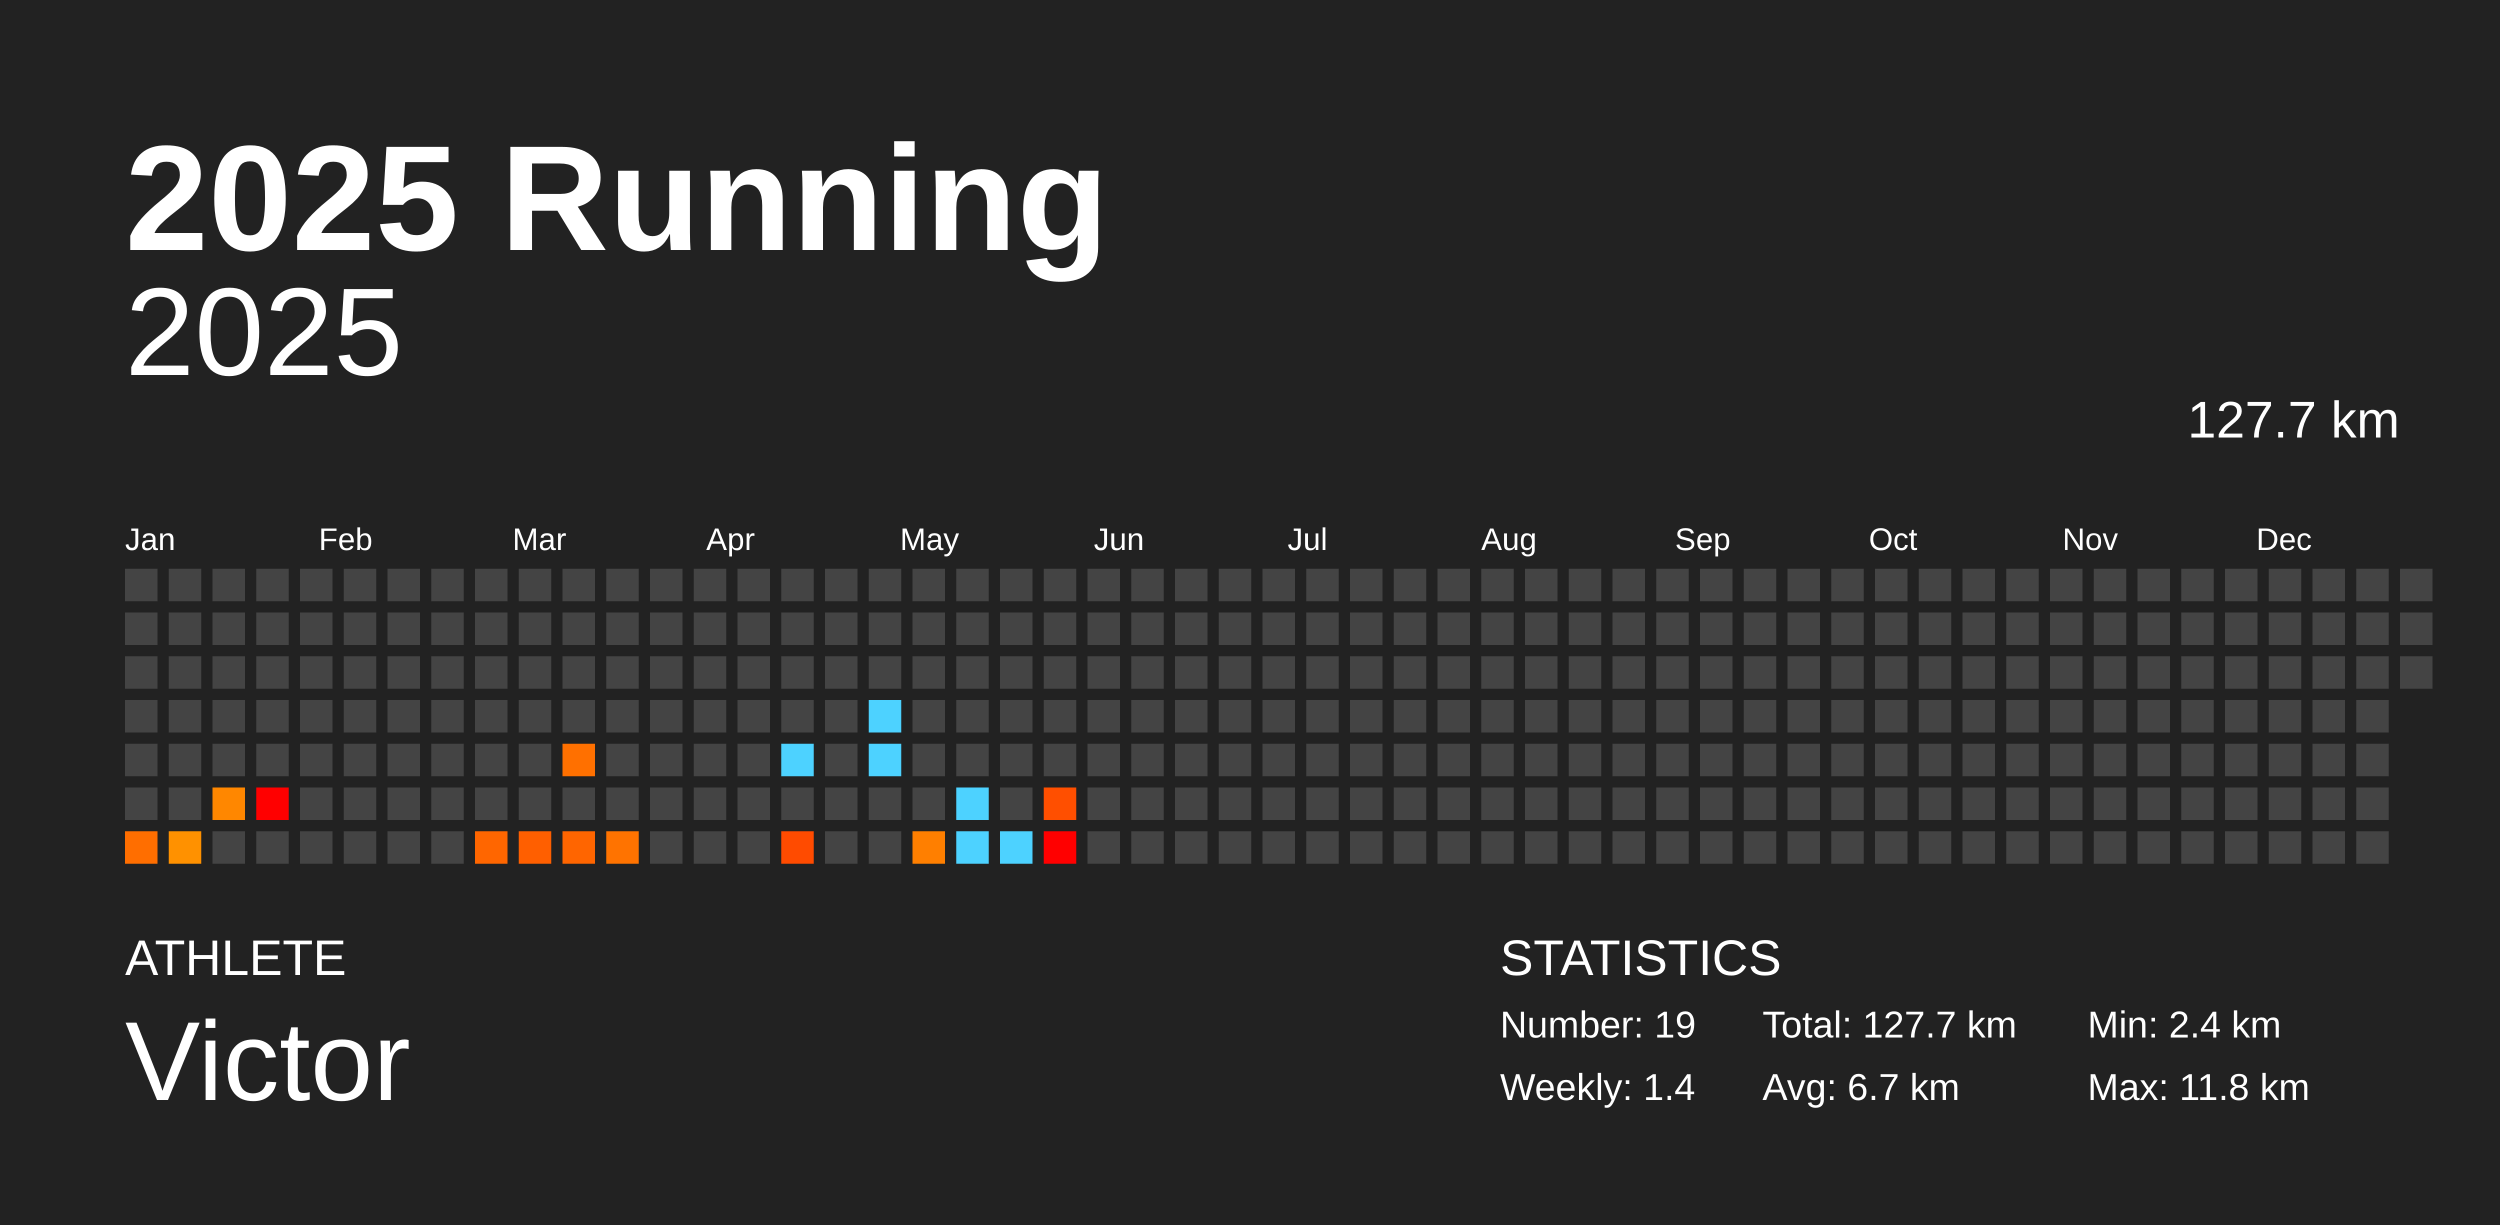
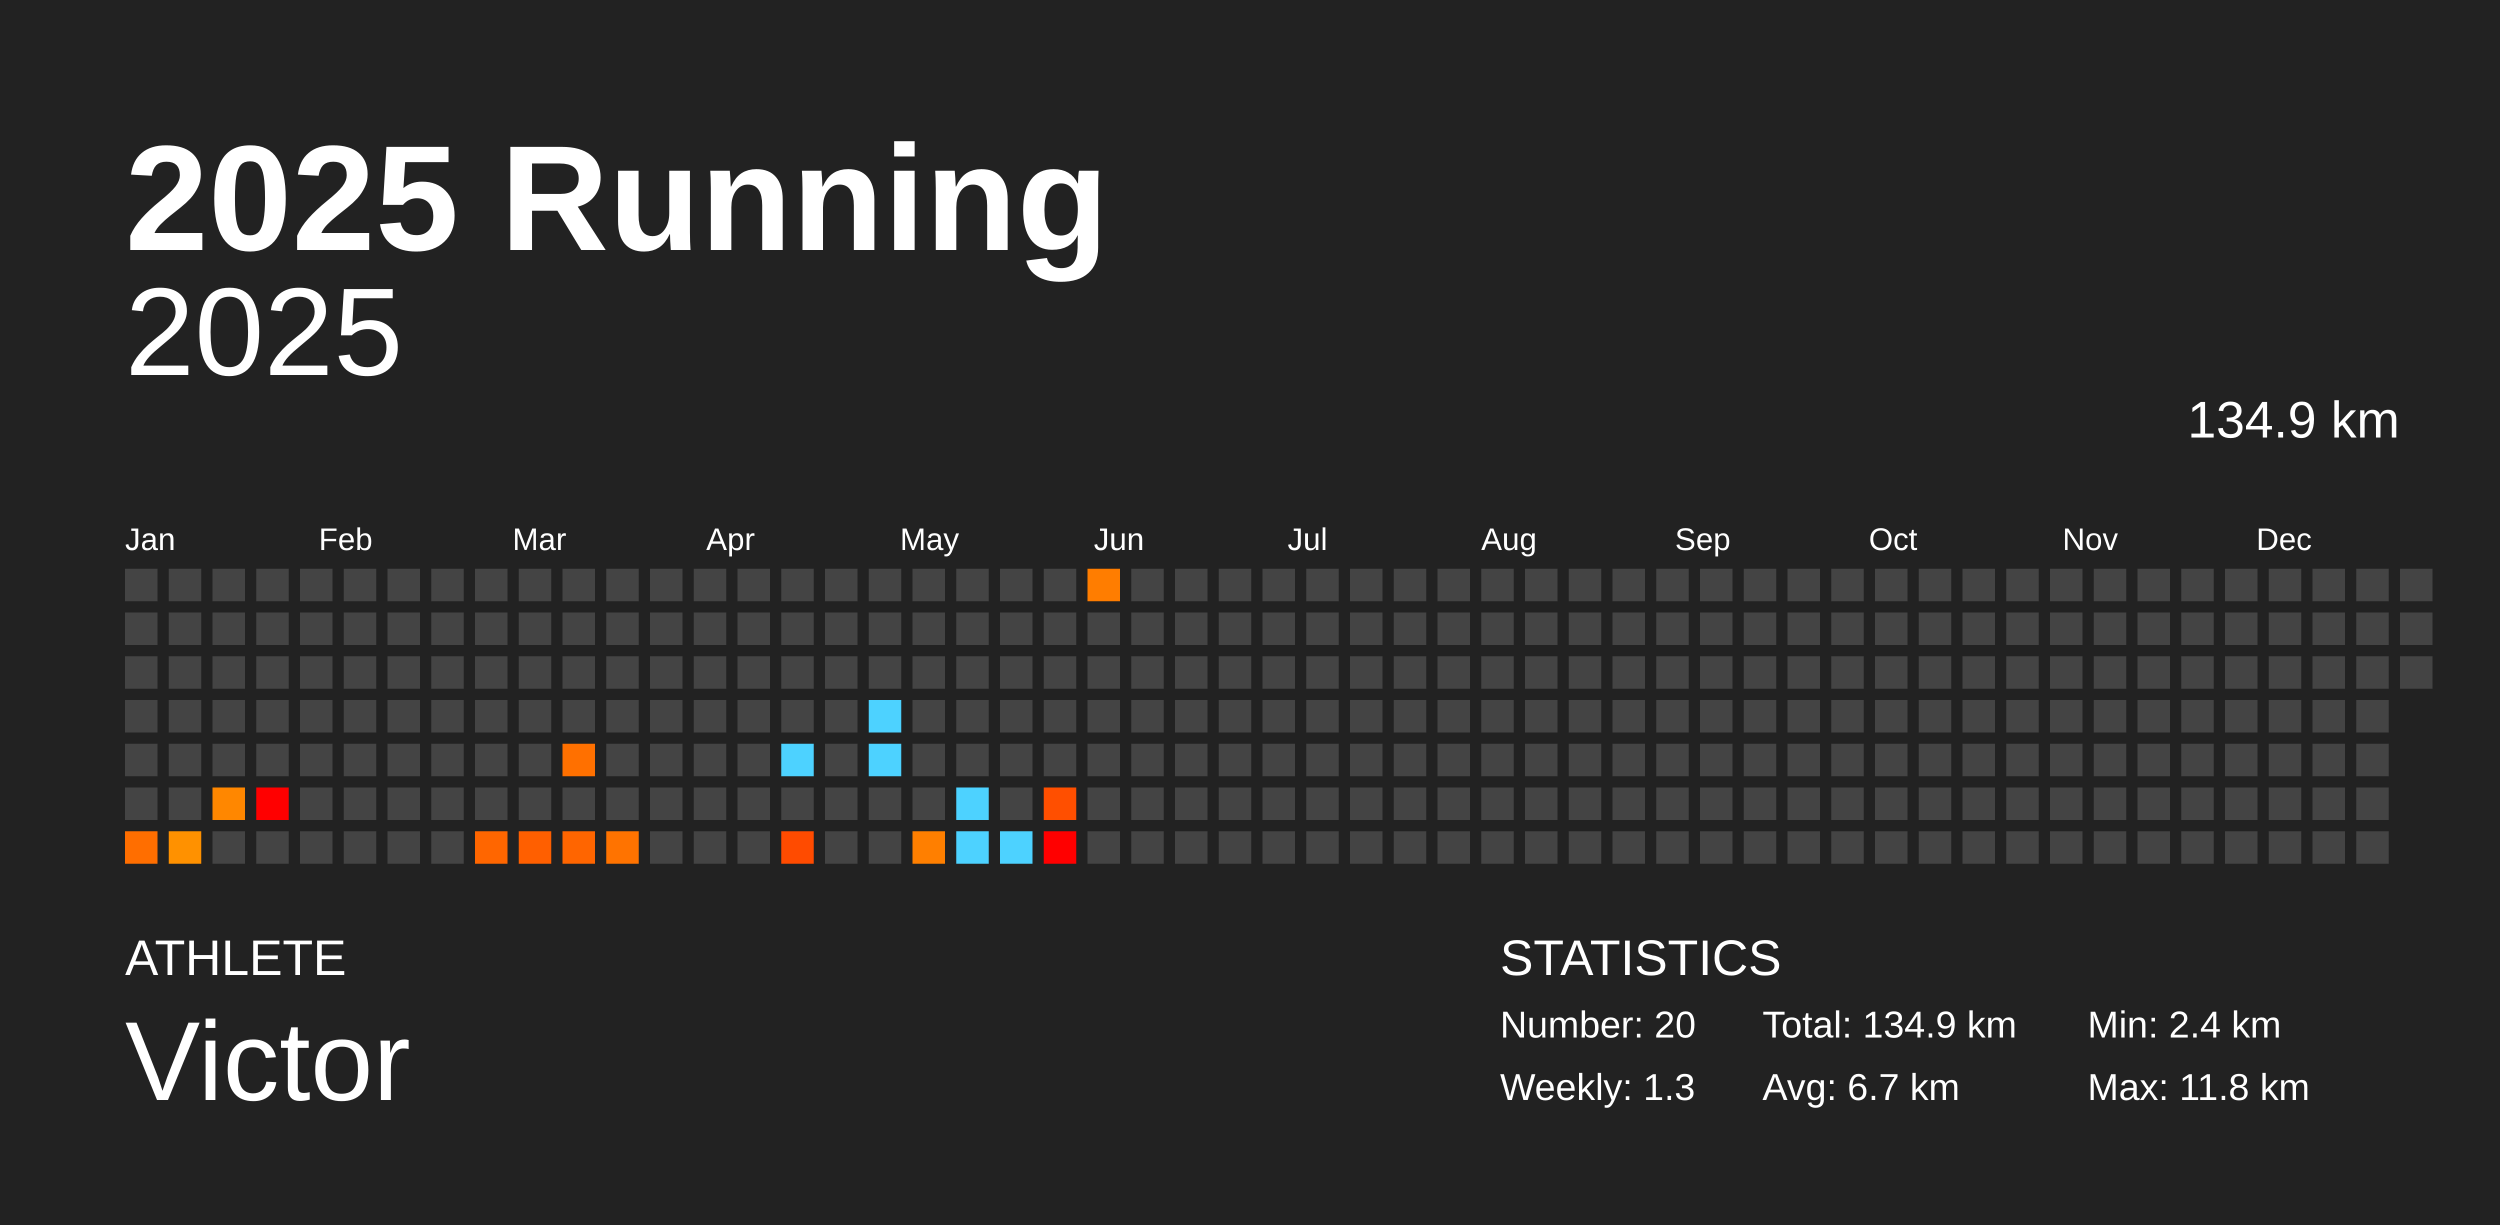
<svg xmlns="http://www.w3.org/2000/svg" baseProfile="full" height="98mm" version="1.1" viewBox="0,0,200,98" width="200mm">
  <defs />
  <rect fill="#222222" height="98" width="200" x="0" y="0" />
  <text fill="#FFFFFF" style="font-size:12px; font-family:Arial; font-weight:bold;" x="10" y="20">2025 Running</text>
  <text fill="#FFFFFF" style="font-size:4px; font-family:Arial" x="10" y="78">ATHLETE</text>
  <text fill="#FFFFFF" style="font-size:9px; font-family:Arial" x="10" y="88">Victor</text>
  <text fill="#FFFFFF" style="font-size:4px; font-family:Arial" x="120" y="78">STATISTICS</text>
-   <text fill="#FFFFFF" style="font-size:3px; font-family:Arial" x="120" y="83">Number: 19</text>
-   <text fill="#FFFFFF" style="font-size:3px; font-family:Arial" x="120" y="88">Weekly: 1.4</text>
-   <text fill="#FFFFFF" style="font-size:3px; font-family:Arial" x="141" y="83">Total: 127.7 km</text>
+   <text fill="#FFFFFF" style="font-size:3px; font-family:Arial" x="120" y="83">Number: 20</text>
+   <text fill="#FFFFFF" style="font-size:3px; font-family:Arial" x="120" y="88">Weekly: 1.3</text>
+   <text fill="#FFFFFF" style="font-size:3px; font-family:Arial" x="141" y="83">Total: 134.9 km</text>
  <text fill="#FFFFFF" style="font-size:3px; font-family:Arial" x="141" y="88">Avg: 6.7 km</text>
  <text fill="#FFFFFF" style="font-size:3px; font-family:Arial" x="167" y="83">Min: 2.4 km</text>
  <text fill="#FFFFFF" style="font-size:3px; font-family:Arial" x="167" y="88">Max: 11.8 km</text>
  <text alignment-baseline="hanging" fill="#FFFFFF" style="font-size:10.0px; font-family:Arial;" x="10" y="30">2025</text>
-   <text alignment-baseline="hanging" fill="#FFFFFF" style="font-size:4.125px; font-family:Arial;" x="175" y="35">127.7 km</text>
+   <text alignment-baseline="hanging" fill="#FFFFFF" style="font-size:4.125px; font-family:Arial;" x="175" y="35">134.9 km</text>
  <text fill="#FFFFFF" style="font-size:2.5px; font-family:Arial" x="10.0" y="44">Jan</text>
  <text fill="#FFFFFF" style="font-size:2.5px; font-family:Arial" x="25.5" y="44">Feb</text>
  <text fill="#FFFFFF" style="font-size:2.5px; font-family:Arial" x="41.0" y="44">Mar</text>
  <text fill="#FFFFFF" style="font-size:2.5px; font-family:Arial" x="56.5" y="44">Apr</text>
  <text fill="#FFFFFF" style="font-size:2.5px; font-family:Arial" x="72.0" y="44">May</text>
  <text fill="#FFFFFF" style="font-size:2.5px; font-family:Arial" x="87.5" y="44">Jun</text>
  <text fill="#FFFFFF" style="font-size:2.5px; font-family:Arial" x="103.0" y="44">Jul</text>
  <text fill="#FFFFFF" style="font-size:2.5px; font-family:Arial" x="118.5" y="44">Aug</text>
  <text fill="#FFFFFF" style="font-size:2.5px; font-family:Arial" x="134.0" y="44">Sep</text>
  <text fill="#FFFFFF" style="font-size:2.5px; font-family:Arial" x="149.5" y="44">Oct</text>
  <text fill="#FFFFFF" style="font-size:2.5px; font-family:Arial" x="165.0" y="44">Nov</text>
  <text fill="#FFFFFF" style="font-size:2.5px; font-family:Arial" x="180.5" y="44">Dec</text>
  <rect fill="#444444" height="2.6" width="2.6" x="10.0" y="45.5" />
  <rect fill="#444444" height="2.6" width="2.6" x="10.0" y="49.0" />
  <rect fill="#444444" height="2.6" width="2.6" x="10.0" y="52.5" />
  <rect fill="#444444" height="2.6" width="2.6" x="10.0" y="56.0" />
  <rect fill="#444444" height="2.6" width="2.6" x="10.0" y="59.5" />
  <rect fill="#444444" height="2.6" width="2.6" x="10.0" y="63.0" />
  <rect fill="#ff6e00" height="2.6" width="2.6" x="10.0" y="66.5" />
  <rect fill="#444444" height="2.6" width="2.6" x="13.5" y="45.5" />
  <rect fill="#444444" height="2.6" width="2.6" x="13.5" y="49.0" />
  <rect fill="#444444" height="2.6" width="2.6" x="13.5" y="52.5" />
  <rect fill="#444444" height="2.6" width="2.6" x="13.5" y="56.0" />
  <rect fill="#444444" height="2.6" width="2.6" x="13.5" y="59.5" />
  <rect fill="#444444" height="2.6" width="2.6" x="13.5" y="63.0" />
  <rect fill="#ff9100" height="2.6" width="2.6" x="13.5" y="66.5" />
  <rect fill="#444444" height="2.6" width="2.6" x="17.0" y="45.5" />
  <rect fill="#444444" height="2.6" width="2.6" x="17.0" y="49.0" />
  <rect fill="#444444" height="2.6" width="2.6" x="17.0" y="52.5" />
  <rect fill="#444444" height="2.6" width="2.6" x="17.0" y="56.0" />
  <rect fill="#444444" height="2.6" width="2.6" x="17.0" y="59.5" />
  <rect fill="#ff8700" height="2.6" width="2.6" x="17.0" y="63.0" />
  <rect fill="#444444" height="2.6" width="2.6" x="17.0" y="66.5" />
  <rect fill="#444444" height="2.6" width="2.6" x="20.5" y="45.5" />
  <rect fill="#444444" height="2.6" width="2.6" x="20.5" y="49.0" />
  <rect fill="#444444" height="2.6" width="2.6" x="20.5" y="52.5" />
  <rect fill="#444444" height="2.6" width="2.6" x="20.5" y="56.0" />
  <rect fill="#444444" height="2.6" width="2.6" x="20.5" y="59.5" />
  <rect fill="red" height="2.6" width="2.6" x="20.5" y="63.0" />
  <rect fill="#444444" height="2.6" width="2.6" x="20.5" y="66.5" />
  <rect fill="#444444" height="2.6" width="2.6" x="24.0" y="45.5" />
  <rect fill="#444444" height="2.6" width="2.6" x="24.0" y="49.0" />
  <rect fill="#444444" height="2.6" width="2.6" x="24.0" y="52.5" />
  <rect fill="#444444" height="2.6" width="2.6" x="24.0" y="56.0" />
  <rect fill="#444444" height="2.6" width="2.6" x="24.0" y="59.5" />
  <rect fill="#444444" height="2.6" width="2.6" x="24.0" y="63.0" />
  <rect fill="#444444" height="2.6" width="2.6" x="24.0" y="66.5" />
  <rect fill="#444444" height="2.6" width="2.6" x="27.5" y="45.5" />
  <rect fill="#444444" height="2.6" width="2.6" x="27.5" y="49.0" />
  <rect fill="#444444" height="2.6" width="2.6" x="27.5" y="52.5" />
  <rect fill="#444444" height="2.6" width="2.6" x="27.5" y="56.0" />
  <rect fill="#444444" height="2.6" width="2.6" x="27.5" y="59.5" />
  <rect fill="#444444" height="2.6" width="2.6" x="27.5" y="63.0" />
  <rect fill="#444444" height="2.6" width="2.6" x="27.5" y="66.5" />
  <rect fill="#444444" height="2.6" width="2.6" x="31.0" y="45.5" />
  <rect fill="#444444" height="2.6" width="2.6" x="31.0" y="49.0" />
  <rect fill="#444444" height="2.6" width="2.6" x="31.0" y="52.5" />
  <rect fill="#444444" height="2.6" width="2.6" x="31.0" y="56.0" />
  <rect fill="#444444" height="2.6" width="2.6" x="31.0" y="59.5" />
  <rect fill="#444444" height="2.6" width="2.6" x="31.0" y="63.0" />
  <rect fill="#444444" height="2.6" width="2.6" x="31.0" y="66.5" />
  <rect fill="#444444" height="2.6" width="2.6" x="34.5" y="45.5" />
  <rect fill="#444444" height="2.6" width="2.6" x="34.5" y="49.0" />
  <rect fill="#444444" height="2.6" width="2.6" x="34.5" y="52.5" />
  <rect fill="#444444" height="2.6" width="2.6" x="34.5" y="56.0" />
  <rect fill="#444444" height="2.6" width="2.6" x="34.5" y="59.5" />
  <rect fill="#444444" height="2.6" width="2.6" x="34.5" y="63.0" />
  <rect fill="#444444" height="2.6" width="2.6" x="34.5" y="66.5" />
  <rect fill="#444444" height="2.6" width="2.6" x="38.0" y="45.5" />
  <rect fill="#444444" height="2.6" width="2.6" x="38.0" y="49.0" />
  <rect fill="#444444" height="2.6" width="2.6" x="38.0" y="52.5" />
  <rect fill="#444444" height="2.6" width="2.6" x="38.0" y="56.0" />
  <rect fill="#444444" height="2.6" width="2.6" x="38.0" y="59.5" />
  <rect fill="#444444" height="2.6" width="2.6" x="38.0" y="63.0" />
  <rect fill="#ff6600" height="2.6" width="2.6" x="38.0" y="66.5" />
  <rect fill="#444444" height="2.6" width="2.6" x="41.5" y="45.5" />
  <rect fill="#444444" height="2.6" width="2.6" x="41.5" y="49.0" />
  <rect fill="#444444" height="2.6" width="2.6" x="41.5" y="52.5" />
  <rect fill="#444444" height="2.6" width="2.6" x="41.5" y="56.0" />
  <rect fill="#444444" height="2.6" width="2.6" x="41.5" y="59.5" />
  <rect fill="#444444" height="2.6" width="2.6" x="41.5" y="63.0" />
  <rect fill="#ff5f00" height="2.6" width="2.6" x="41.5" y="66.5" />
  <rect fill="#444444" height="2.6" width="2.6" x="45.0" y="45.5" />
  <rect fill="#444444" height="2.6" width="2.6" x="45.0" y="49.0" />
  <rect fill="#444444" height="2.6" width="2.6" x="45.0" y="52.5" />
  <rect fill="#444444" height="2.6" width="2.6" x="45.0" y="56.0" />
  <rect fill="#ff7000" height="2.6" width="2.6" x="45.0" y="59.5" />
  <rect fill="#444444" height="2.6" width="2.6" x="45.0" y="63.0" />
  <rect fill="#ff6500" height="2.6" width="2.6" x="45.0" y="66.5" />
  <rect fill="#444444" height="2.6" width="2.6" x="48.5" y="45.5" />
  <rect fill="#444444" height="2.6" width="2.6" x="48.5" y="49.0" />
  <rect fill="#444444" height="2.6" width="2.6" x="48.5" y="52.5" />
  <rect fill="#444444" height="2.6" width="2.6" x="48.5" y="56.0" />
  <rect fill="#444444" height="2.6" width="2.6" x="48.5" y="59.5" />
  <rect fill="#444444" height="2.6" width="2.6" x="48.5" y="63.0" />
  <rect fill="#ff7300" height="2.6" width="2.6" x="48.5" y="66.5" />
  <rect fill="#444444" height="2.6" width="2.6" x="52.0" y="45.5" />
  <rect fill="#444444" height="2.6" width="2.6" x="52.0" y="49.0" />
  <rect fill="#444444" height="2.6" width="2.6" x="52.0" y="52.5" />
  <rect fill="#444444" height="2.6" width="2.6" x="52.0" y="56.0" />
  <rect fill="#444444" height="2.6" width="2.6" x="52.0" y="59.5" />
  <rect fill="#444444" height="2.6" width="2.6" x="52.0" y="63.0" />
  <rect fill="#444444" height="2.6" width="2.6" x="52.0" y="66.5" />
  <rect fill="#444444" height="2.6" width="2.6" x="55.5" y="45.5" />
  <rect fill="#444444" height="2.6" width="2.6" x="55.5" y="49.0" />
  <rect fill="#444444" height="2.6" width="2.6" x="55.5" y="52.5" />
  <rect fill="#444444" height="2.6" width="2.6" x="55.5" y="56.0" />
  <rect fill="#444444" height="2.6" width="2.6" x="55.5" y="59.5" />
  <rect fill="#444444" height="2.6" width="2.6" x="55.5" y="63.0" />
  <rect fill="#444444" height="2.6" width="2.6" x="55.5" y="66.5" />
  <rect fill="#444444" height="2.6" width="2.6" x="59.0" y="45.5" />
  <rect fill="#444444" height="2.6" width="2.6" x="59.0" y="49.0" />
  <rect fill="#444444" height="2.6" width="2.6" x="59.0" y="52.5" />
  <rect fill="#444444" height="2.6" width="2.6" x="59.0" y="56.0" />
  <rect fill="#444444" height="2.6" width="2.6" x="59.0" y="59.5" />
  <rect fill="#444444" height="2.6" width="2.6" x="59.0" y="63.0" />
  <rect fill="#444444" height="2.6" width="2.6" x="59.0" y="66.5" />
  <rect fill="#444444" height="2.6" width="2.6" x="62.5" y="45.5" />
  <rect fill="#444444" height="2.6" width="2.6" x="62.5" y="49.0" />
  <rect fill="#444444" height="2.6" width="2.6" x="62.5" y="52.5" />
  <rect fill="#444444" height="2.6" width="2.6" x="62.5" y="56.0" />
  <rect fill="#4dd2ff" height="2.6" width="2.6" x="62.5" y="59.5" />
  <rect fill="#444444" height="2.6" width="2.6" x="62.5" y="63.0" />
  <rect fill="#ff4b00" height="2.6" width="2.6" x="62.5" y="66.5" />
  <rect fill="#444444" height="2.6" width="2.6" x="66.0" y="45.5" />
  <rect fill="#444444" height="2.6" width="2.6" x="66.0" y="49.0" />
  <rect fill="#444444" height="2.6" width="2.6" x="66.0" y="52.5" />
  <rect fill="#444444" height="2.6" width="2.6" x="66.0" y="56.0" />
  <rect fill="#444444" height="2.6" width="2.6" x="66.0" y="59.5" />
  <rect fill="#444444" height="2.6" width="2.6" x="66.0" y="63.0" />
  <rect fill="#444444" height="2.6" width="2.6" x="66.0" y="66.5" />
  <rect fill="#444444" height="2.6" width="2.6" x="69.5" y="45.5" />
  <rect fill="#444444" height="2.6" width="2.6" x="69.5" y="49.0" />
  <rect fill="#444444" height="2.6" width="2.6" x="69.5" y="52.5" />
  <rect fill="#4dd2ff" height="2.6" width="2.6" x="69.5" y="56.0" />
  <rect fill="#4dd2ff" height="2.6" width="2.6" x="69.5" y="59.5" />
  <rect fill="#444444" height="2.6" width="2.6" x="69.5" y="63.0" />
  <rect fill="#444444" height="2.6" width="2.6" x="69.5" y="66.5" />
  <rect fill="#444444" height="2.6" width="2.6" x="73.0" y="45.5" />
  <rect fill="#444444" height="2.6" width="2.6" x="73.0" y="49.0" />
  <rect fill="#444444" height="2.6" width="2.6" x="73.0" y="52.5" />
  <rect fill="#444444" height="2.6" width="2.6" x="73.0" y="56.0" />
  <rect fill="#444444" height="2.6" width="2.6" x="73.0" y="59.5" />
  <rect fill="#444444" height="2.6" width="2.6" x="73.0" y="63.0" />
  <rect fill="#ff7f00" height="2.6" width="2.6" x="73.0" y="66.5" />
  <rect fill="#444444" height="2.6" width="2.6" x="76.5" y="45.5" />
  <rect fill="#444444" height="2.6" width="2.6" x="76.5" y="49.0" />
  <rect fill="#444444" height="2.6" width="2.6" x="76.5" y="52.5" />
  <rect fill="#444444" height="2.6" width="2.6" x="76.5" y="56.0" />
  <rect fill="#444444" height="2.6" width="2.6" x="76.5" y="59.5" />
  <rect fill="#4dd2ff" height="2.6" width="2.6" x="76.5" y="63.0" />
  <rect fill="#4dd2ff" height="2.6" width="2.6" x="76.5" y="66.5" />
  <rect fill="#444444" height="2.6" width="2.6" x="80.0" y="45.5" />
  <rect fill="#444444" height="2.6" width="2.6" x="80.0" y="49.0" />
  <rect fill="#444444" height="2.6" width="2.6" x="80.0" y="52.5" />
  <rect fill="#444444" height="2.6" width="2.6" x="80.0" y="56.0" />
  <rect fill="#444444" height="2.6" width="2.6" x="80.0" y="59.5" />
  <rect fill="#444444" height="2.6" width="2.6" x="80.0" y="63.0" />
  <rect fill="#4dd2ff" height="2.6" width="2.6" x="80.0" y="66.5" />
  <rect fill="#444444" height="2.6" width="2.6" x="83.5" y="45.5" />
  <rect fill="#444444" height="2.6" width="2.6" x="83.5" y="49.0" />
  <rect fill="#444444" height="2.6" width="2.6" x="83.5" y="52.5" />
  <rect fill="#444444" height="2.6" width="2.6" x="83.5" y="56.0" />
  <rect fill="#444444" height="2.6" width="2.6" x="83.5" y="59.5" />
  <rect fill="#ff4f00" height="2.6" width="2.6" x="83.5" y="63.0" />
  <rect fill="red" height="2.6" width="2.6" x="83.5" y="66.5" />
-   <rect fill="#444444" height="2.6" width="2.6" x="87.0" y="45.5" />
+   <rect fill="#ff7d00" height="2.6" width="2.6" x="87.0" y="45.5" />
  <rect fill="#444444" height="2.6" width="2.6" x="87.0" y="49.0" />
  <rect fill="#444444" height="2.6" width="2.6" x="87.0" y="52.5" />
  <rect fill="#444444" height="2.6" width="2.6" x="87.0" y="56.0" />
  <rect fill="#444444" height="2.6" width="2.6" x="87.0" y="59.5" />
  <rect fill="#444444" height="2.6" width="2.6" x="87.0" y="63.0" />
  <rect fill="#444444" height="2.6" width="2.6" x="87.0" y="66.5" />
  <rect fill="#444444" height="2.6" width="2.6" x="90.5" y="45.5" />
  <rect fill="#444444" height="2.6" width="2.6" x="90.5" y="49.0" />
  <rect fill="#444444" height="2.6" width="2.6" x="90.5" y="52.5" />
  <rect fill="#444444" height="2.6" width="2.6" x="90.5" y="56.0" />
  <rect fill="#444444" height="2.6" width="2.6" x="90.5" y="59.5" />
  <rect fill="#444444" height="2.6" width="2.6" x="90.5" y="63.0" />
  <rect fill="#444444" height="2.6" width="2.6" x="90.5" y="66.5" />
  <rect fill="#444444" height="2.6" width="2.6" x="94.0" y="45.5" />
  <rect fill="#444444" height="2.6" width="2.6" x="94.0" y="49.0" />
  <rect fill="#444444" height="2.6" width="2.6" x="94.0" y="52.5" />
  <rect fill="#444444" height="2.6" width="2.6" x="94.0" y="56.0" />
  <rect fill="#444444" height="2.6" width="2.6" x="94.0" y="59.5" />
  <rect fill="#444444" height="2.6" width="2.6" x="94.0" y="63.0" />
  <rect fill="#444444" height="2.6" width="2.6" x="94.0" y="66.5" />
  <rect fill="#444444" height="2.6" width="2.6" x="97.5" y="45.5" />
  <rect fill="#444444" height="2.6" width="2.6" x="97.5" y="49.0" />
  <rect fill="#444444" height="2.6" width="2.6" x="97.5" y="52.5" />
  <rect fill="#444444" height="2.6" width="2.6" x="97.5" y="56.0" />
  <rect fill="#444444" height="2.6" width="2.6" x="97.5" y="59.5" />
  <rect fill="#444444" height="2.6" width="2.6" x="97.5" y="63.0" />
  <rect fill="#444444" height="2.6" width="2.6" x="97.5" y="66.5" />
  <rect fill="#444444" height="2.6" width="2.6" x="101.0" y="45.5" />
  <rect fill="#444444" height="2.6" width="2.6" x="101.0" y="49.0" />
  <rect fill="#444444" height="2.6" width="2.6" x="101.0" y="52.5" />
  <rect fill="#444444" height="2.6" width="2.6" x="101.0" y="56.0" />
  <rect fill="#444444" height="2.6" width="2.6" x="101.0" y="59.5" />
  <rect fill="#444444" height="2.6" width="2.6" x="101.0" y="63.0" />
  <rect fill="#444444" height="2.6" width="2.6" x="101.0" y="66.5" />
  <rect fill="#444444" height="2.6" width="2.6" x="104.5" y="45.5" />
  <rect fill="#444444" height="2.6" width="2.6" x="104.5" y="49.0" />
  <rect fill="#444444" height="2.6" width="2.6" x="104.5" y="52.5" />
  <rect fill="#444444" height="2.6" width="2.6" x="104.5" y="56.0" />
  <rect fill="#444444" height="2.6" width="2.6" x="104.5" y="59.5" />
  <rect fill="#444444" height="2.6" width="2.6" x="104.5" y="63.0" />
  <rect fill="#444444" height="2.6" width="2.6" x="104.5" y="66.5" />
  <rect fill="#444444" height="2.6" width="2.6" x="108.0" y="45.5" />
  <rect fill="#444444" height="2.6" width="2.6" x="108.0" y="49.0" />
  <rect fill="#444444" height="2.6" width="2.6" x="108.0" y="52.5" />
  <rect fill="#444444" height="2.6" width="2.6" x="108.0" y="56.0" />
  <rect fill="#444444" height="2.6" width="2.6" x="108.0" y="59.5" />
  <rect fill="#444444" height="2.6" width="2.6" x="108.0" y="63.0" />
  <rect fill="#444444" height="2.6" width="2.6" x="108.0" y="66.5" />
  <rect fill="#444444" height="2.6" width="2.6" x="111.5" y="45.5" />
  <rect fill="#444444" height="2.6" width="2.6" x="111.5" y="49.0" />
  <rect fill="#444444" height="2.6" width="2.6" x="111.5" y="52.5" />
  <rect fill="#444444" height="2.6" width="2.6" x="111.5" y="56.0" />
  <rect fill="#444444" height="2.6" width="2.6" x="111.5" y="59.5" />
  <rect fill="#444444" height="2.6" width="2.6" x="111.5" y="63.0" />
  <rect fill="#444444" height="2.6" width="2.6" x="111.5" y="66.5" />
  <rect fill="#444444" height="2.6" width="2.6" x="115.0" y="45.5" />
  <rect fill="#444444" height="2.6" width="2.6" x="115.0" y="49.0" />
  <rect fill="#444444" height="2.6" width="2.6" x="115.0" y="52.5" />
  <rect fill="#444444" height="2.6" width="2.6" x="115.0" y="56.0" />
  <rect fill="#444444" height="2.6" width="2.6" x="115.0" y="59.5" />
  <rect fill="#444444" height="2.6" width="2.6" x="115.0" y="63.0" />
  <rect fill="#444444" height="2.6" width="2.6" x="115.0" y="66.5" />
  <rect fill="#444444" height="2.6" width="2.6" x="118.5" y="45.5" />
  <rect fill="#444444" height="2.6" width="2.6" x="118.5" y="49.0" />
  <rect fill="#444444" height="2.6" width="2.6" x="118.5" y="52.5" />
  <rect fill="#444444" height="2.6" width="2.6" x="118.5" y="56.0" />
  <rect fill="#444444" height="2.6" width="2.6" x="118.5" y="59.5" />
  <rect fill="#444444" height="2.6" width="2.6" x="118.5" y="63.0" />
  <rect fill="#444444" height="2.6" width="2.6" x="118.5" y="66.5" />
  <rect fill="#444444" height="2.6" width="2.6" x="122.0" y="45.5" />
  <rect fill="#444444" height="2.6" width="2.6" x="122.0" y="49.0" />
  <rect fill="#444444" height="2.6" width="2.6" x="122.0" y="52.5" />
  <rect fill="#444444" height="2.6" width="2.6" x="122.0" y="56.0" />
  <rect fill="#444444" height="2.6" width="2.6" x="122.0" y="59.5" />
  <rect fill="#444444" height="2.6" width="2.6" x="122.0" y="63.0" />
  <rect fill="#444444" height="2.6" width="2.6" x="122.0" y="66.5" />
  <rect fill="#444444" height="2.6" width="2.6" x="125.5" y="45.5" />
  <rect fill="#444444" height="2.6" width="2.6" x="125.5" y="49.0" />
  <rect fill="#444444" height="2.6" width="2.6" x="125.5" y="52.5" />
  <rect fill="#444444" height="2.6" width="2.6" x="125.5" y="56.0" />
  <rect fill="#444444" height="2.6" width="2.6" x="125.5" y="59.5" />
  <rect fill="#444444" height="2.6" width="2.6" x="125.5" y="63.0" />
  <rect fill="#444444" height="2.6" width="2.6" x="125.5" y="66.5" />
  <rect fill="#444444" height="2.6" width="2.6" x="129.0" y="45.5" />
  <rect fill="#444444" height="2.6" width="2.6" x="129.0" y="49.0" />
  <rect fill="#444444" height="2.6" width="2.6" x="129.0" y="52.5" />
  <rect fill="#444444" height="2.6" width="2.6" x="129.0" y="56.0" />
  <rect fill="#444444" height="2.6" width="2.6" x="129.0" y="59.5" />
  <rect fill="#444444" height="2.6" width="2.6" x="129.0" y="63.0" />
  <rect fill="#444444" height="2.6" width="2.6" x="129.0" y="66.5" />
  <rect fill="#444444" height="2.6" width="2.6" x="132.5" y="45.5" />
  <rect fill="#444444" height="2.6" width="2.6" x="132.5" y="49.0" />
  <rect fill="#444444" height="2.6" width="2.6" x="132.5" y="52.5" />
  <rect fill="#444444" height="2.6" width="2.6" x="132.5" y="56.0" />
  <rect fill="#444444" height="2.6" width="2.6" x="132.5" y="59.5" />
  <rect fill="#444444" height="2.6" width="2.6" x="132.5" y="63.0" />
  <rect fill="#444444" height="2.6" width="2.6" x="132.5" y="66.5" />
  <rect fill="#444444" height="2.6" width="2.6" x="136.0" y="45.5" />
  <rect fill="#444444" height="2.6" width="2.6" x="136.0" y="49.0" />
  <rect fill="#444444" height="2.6" width="2.6" x="136.0" y="52.5" />
  <rect fill="#444444" height="2.6" width="2.6" x="136.0" y="56.0" />
  <rect fill="#444444" height="2.6" width="2.6" x="136.0" y="59.5" />
  <rect fill="#444444" height="2.6" width="2.6" x="136.0" y="63.0" />
  <rect fill="#444444" height="2.6" width="2.6" x="136.0" y="66.5" />
  <rect fill="#444444" height="2.6" width="2.6" x="139.5" y="45.5" />
  <rect fill="#444444" height="2.6" width="2.6" x="139.5" y="49.0" />
  <rect fill="#444444" height="2.6" width="2.6" x="139.5" y="52.5" />
  <rect fill="#444444" height="2.6" width="2.6" x="139.5" y="56.0" />
  <rect fill="#444444" height="2.6" width="2.6" x="139.5" y="59.5" />
  <rect fill="#444444" height="2.6" width="2.6" x="139.5" y="63.0" />
  <rect fill="#444444" height="2.6" width="2.6" x="139.5" y="66.5" />
  <rect fill="#444444" height="2.6" width="2.6" x="143.0" y="45.5" />
  <rect fill="#444444" height="2.6" width="2.6" x="143.0" y="49.0" />
  <rect fill="#444444" height="2.6" width="2.6" x="143.0" y="52.5" />
  <rect fill="#444444" height="2.6" width="2.6" x="143.0" y="56.0" />
  <rect fill="#444444" height="2.6" width="2.6" x="143.0" y="59.5" />
  <rect fill="#444444" height="2.6" width="2.6" x="143.0" y="63.0" />
  <rect fill="#444444" height="2.6" width="2.6" x="143.0" y="66.5" />
  <rect fill="#444444" height="2.6" width="2.6" x="146.5" y="45.5" />
  <rect fill="#444444" height="2.6" width="2.6" x="146.5" y="49.0" />
  <rect fill="#444444" height="2.6" width="2.6" x="146.5" y="52.5" />
  <rect fill="#444444" height="2.6" width="2.6" x="146.5" y="56.0" />
  <rect fill="#444444" height="2.6" width="2.6" x="146.5" y="59.5" />
  <rect fill="#444444" height="2.6" width="2.6" x="146.5" y="63.0" />
  <rect fill="#444444" height="2.6" width="2.6" x="146.5" y="66.5" />
  <rect fill="#444444" height="2.6" width="2.6" x="150.0" y="45.5" />
  <rect fill="#444444" height="2.6" width="2.6" x="150.0" y="49.0" />
  <rect fill="#444444" height="2.6" width="2.6" x="150.0" y="52.5" />
  <rect fill="#444444" height="2.6" width="2.6" x="150.0" y="56.0" />
  <rect fill="#444444" height="2.6" width="2.6" x="150.0" y="59.5" />
  <rect fill="#444444" height="2.6" width="2.6" x="150.0" y="63.0" />
  <rect fill="#444444" height="2.6" width="2.6" x="150.0" y="66.5" />
  <rect fill="#444444" height="2.6" width="2.6" x="153.5" y="45.5" />
  <rect fill="#444444" height="2.6" width="2.6" x="153.5" y="49.0" />
  <rect fill="#444444" height="2.6" width="2.6" x="153.5" y="52.5" />
  <rect fill="#444444" height="2.6" width="2.6" x="153.5" y="56.0" />
  <rect fill="#444444" height="2.6" width="2.6" x="153.5" y="59.5" />
  <rect fill="#444444" height="2.6" width="2.6" x="153.5" y="63.0" />
  <rect fill="#444444" height="2.6" width="2.6" x="153.5" y="66.5" />
  <rect fill="#444444" height="2.6" width="2.6" x="157.0" y="45.5" />
  <rect fill="#444444" height="2.6" width="2.6" x="157.0" y="49.0" />
  <rect fill="#444444" height="2.6" width="2.6" x="157.0" y="52.5" />
  <rect fill="#444444" height="2.6" width="2.6" x="157.0" y="56.0" />
  <rect fill="#444444" height="2.6" width="2.6" x="157.0" y="59.5" />
  <rect fill="#444444" height="2.6" width="2.6" x="157.0" y="63.0" />
  <rect fill="#444444" height="2.6" width="2.6" x="157.0" y="66.5" />
  <rect fill="#444444" height="2.6" width="2.6" x="160.5" y="45.5" />
  <rect fill="#444444" height="2.6" width="2.6" x="160.5" y="49.0" />
  <rect fill="#444444" height="2.6" width="2.6" x="160.5" y="52.5" />
  <rect fill="#444444" height="2.6" width="2.6" x="160.5" y="56.0" />
  <rect fill="#444444" height="2.6" width="2.6" x="160.5" y="59.5" />
  <rect fill="#444444" height="2.6" width="2.6" x="160.5" y="63.0" />
  <rect fill="#444444" height="2.6" width="2.6" x="160.5" y="66.5" />
  <rect fill="#444444" height="2.6" width="2.6" x="164.0" y="45.5" />
  <rect fill="#444444" height="2.6" width="2.6" x="164.0" y="49.0" />
  <rect fill="#444444" height="2.6" width="2.6" x="164.0" y="52.5" />
  <rect fill="#444444" height="2.6" width="2.6" x="164.0" y="56.0" />
  <rect fill="#444444" height="2.6" width="2.6" x="164.0" y="59.5" />
  <rect fill="#444444" height="2.6" width="2.6" x="164.0" y="63.0" />
  <rect fill="#444444" height="2.6" width="2.6" x="164.0" y="66.5" />
  <rect fill="#444444" height="2.6" width="2.6" x="167.5" y="45.5" />
  <rect fill="#444444" height="2.6" width="2.6" x="167.5" y="49.0" />
  <rect fill="#444444" height="2.6" width="2.6" x="167.5" y="52.5" />
  <rect fill="#444444" height="2.6" width="2.6" x="167.5" y="56.0" />
  <rect fill="#444444" height="2.6" width="2.6" x="167.5" y="59.5" />
  <rect fill="#444444" height="2.6" width="2.6" x="167.5" y="63.0" />
  <rect fill="#444444" height="2.6" width="2.6" x="167.5" y="66.5" />
  <rect fill="#444444" height="2.6" width="2.6" x="171.0" y="45.5" />
  <rect fill="#444444" height="2.6" width="2.6" x="171.0" y="49.0" />
  <rect fill="#444444" height="2.6" width="2.6" x="171.0" y="52.5" />
  <rect fill="#444444" height="2.6" width="2.6" x="171.0" y="56.0" />
  <rect fill="#444444" height="2.6" width="2.6" x="171.0" y="59.5" />
  <rect fill="#444444" height="2.6" width="2.6" x="171.0" y="63.0" />
  <rect fill="#444444" height="2.6" width="2.6" x="171.0" y="66.5" />
  <rect fill="#444444" height="2.6" width="2.6" x="174.5" y="45.5" />
  <rect fill="#444444" height="2.6" width="2.6" x="174.5" y="49.0" />
  <rect fill="#444444" height="2.6" width="2.6" x="174.5" y="52.5" />
  <rect fill="#444444" height="2.6" width="2.6" x="174.5" y="56.0" />
  <rect fill="#444444" height="2.6" width="2.6" x="174.5" y="59.5" />
  <rect fill="#444444" height="2.6" width="2.6" x="174.5" y="63.0" />
  <rect fill="#444444" height="2.6" width="2.6" x="174.5" y="66.5" />
  <rect fill="#444444" height="2.6" width="2.6" x="178.0" y="45.5" />
  <rect fill="#444444" height="2.6" width="2.6" x="178.0" y="49.0" />
  <rect fill="#444444" height="2.6" width="2.6" x="178.0" y="52.5" />
  <rect fill="#444444" height="2.6" width="2.6" x="178.0" y="56.0" />
  <rect fill="#444444" height="2.6" width="2.6" x="178.0" y="59.5" />
  <rect fill="#444444" height="2.6" width="2.6" x="178.0" y="63.0" />
  <rect fill="#444444" height="2.6" width="2.6" x="178.0" y="66.5" />
  <rect fill="#444444" height="2.6" width="2.6" x="181.5" y="45.5" />
  <rect fill="#444444" height="2.6" width="2.6" x="181.5" y="49.0" />
  <rect fill="#444444" height="2.6" width="2.6" x="181.5" y="52.5" />
  <rect fill="#444444" height="2.6" width="2.6" x="181.5" y="56.0" />
  <rect fill="#444444" height="2.6" width="2.6" x="181.5" y="59.5" />
  <rect fill="#444444" height="2.6" width="2.6" x="181.5" y="63.0" />
  <rect fill="#444444" height="2.6" width="2.6" x="181.5" y="66.5" />
  <rect fill="#444444" height="2.6" width="2.6" x="185.0" y="45.5" />
  <rect fill="#444444" height="2.6" width="2.6" x="185.0" y="49.0" />
  <rect fill="#444444" height="2.6" width="2.6" x="185.0" y="52.5" />
  <rect fill="#444444" height="2.6" width="2.6" x="185.0" y="56.0" />
  <rect fill="#444444" height="2.6" width="2.6" x="185.0" y="59.5" />
  <rect fill="#444444" height="2.6" width="2.6" x="185.0" y="63.0" />
  <rect fill="#444444" height="2.6" width="2.6" x="185.0" y="66.5" />
  <rect fill="#444444" height="2.6" width="2.6" x="188.5" y="45.5" />
  <rect fill="#444444" height="2.6" width="2.6" x="188.5" y="49.0" />
  <rect fill="#444444" height="2.6" width="2.6" x="188.5" y="52.5" />
  <rect fill="#444444" height="2.6" width="2.6" x="188.5" y="56.0" />
  <rect fill="#444444" height="2.6" width="2.6" x="188.5" y="59.5" />
  <rect fill="#444444" height="2.6" width="2.6" x="188.5" y="63.0" />
  <rect fill="#444444" height="2.6" width="2.6" x="188.5" y="66.5" />
  <rect fill="#444444" height="2.6" width="2.6" x="192.0" y="45.5" />
  <rect fill="#444444" height="2.6" width="2.6" x="192.0" y="49.0" />
  <rect fill="#444444" height="2.6" width="2.6" x="192.0" y="52.5" />
</svg>
